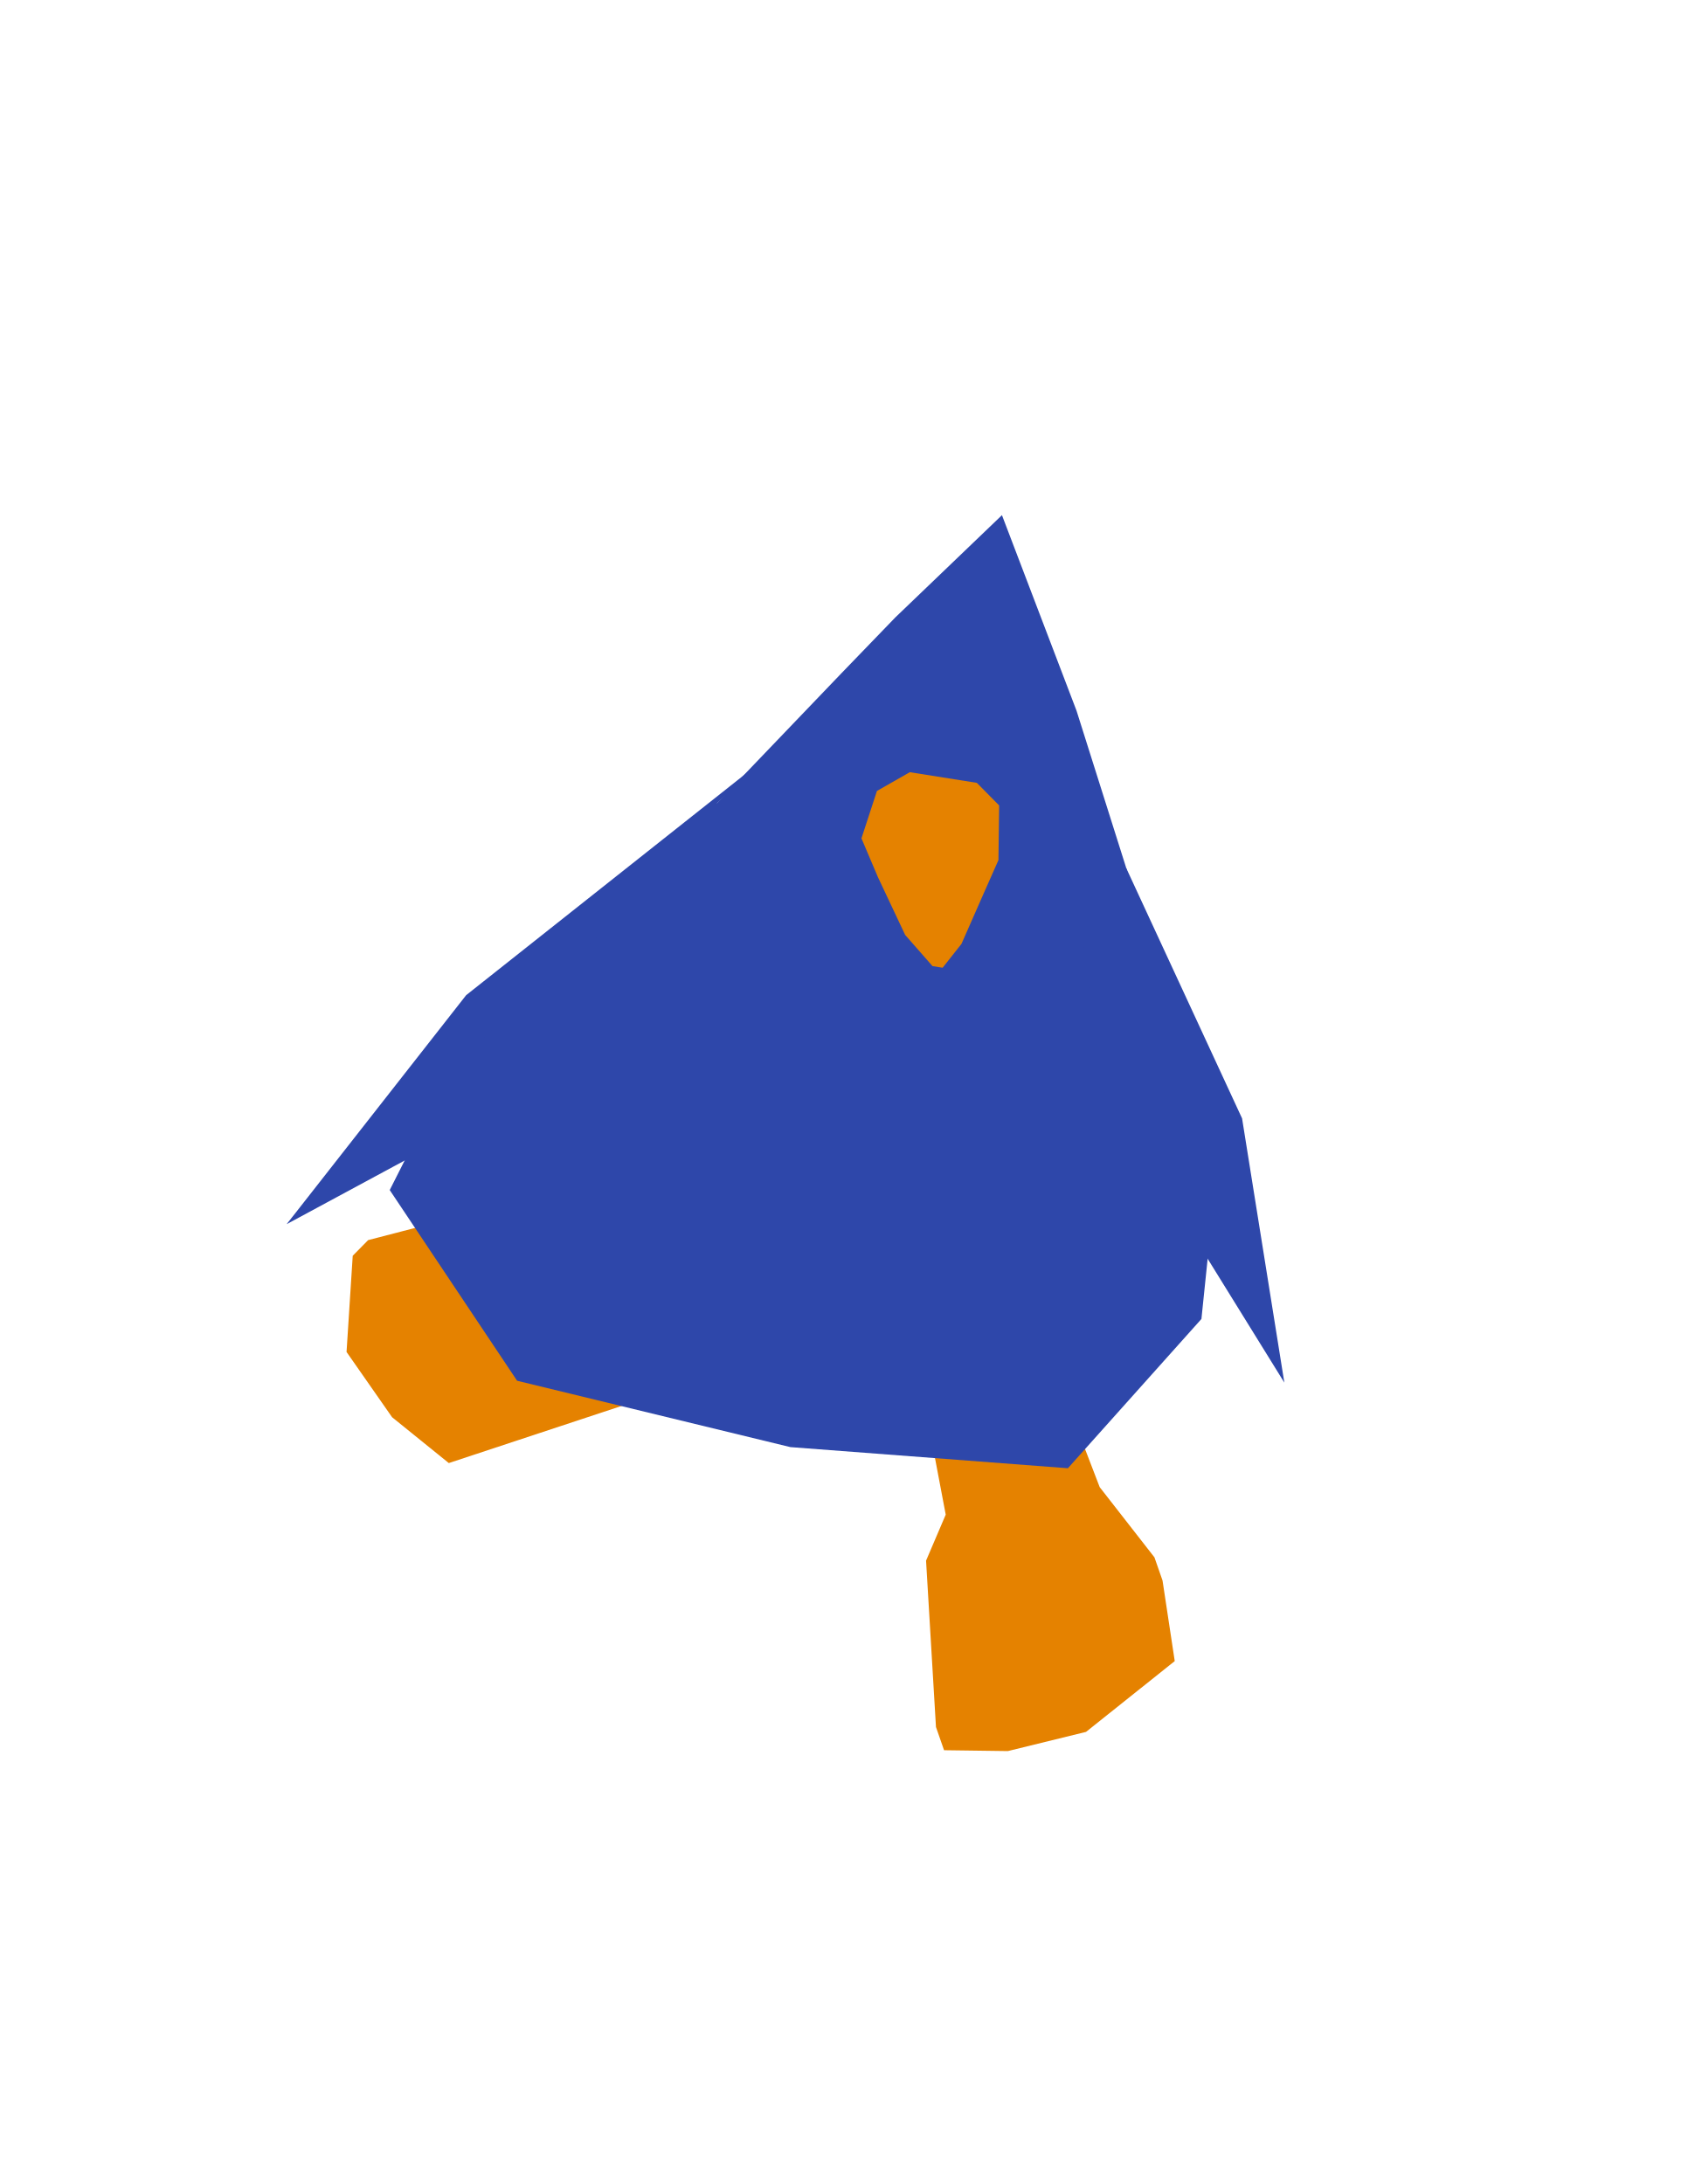
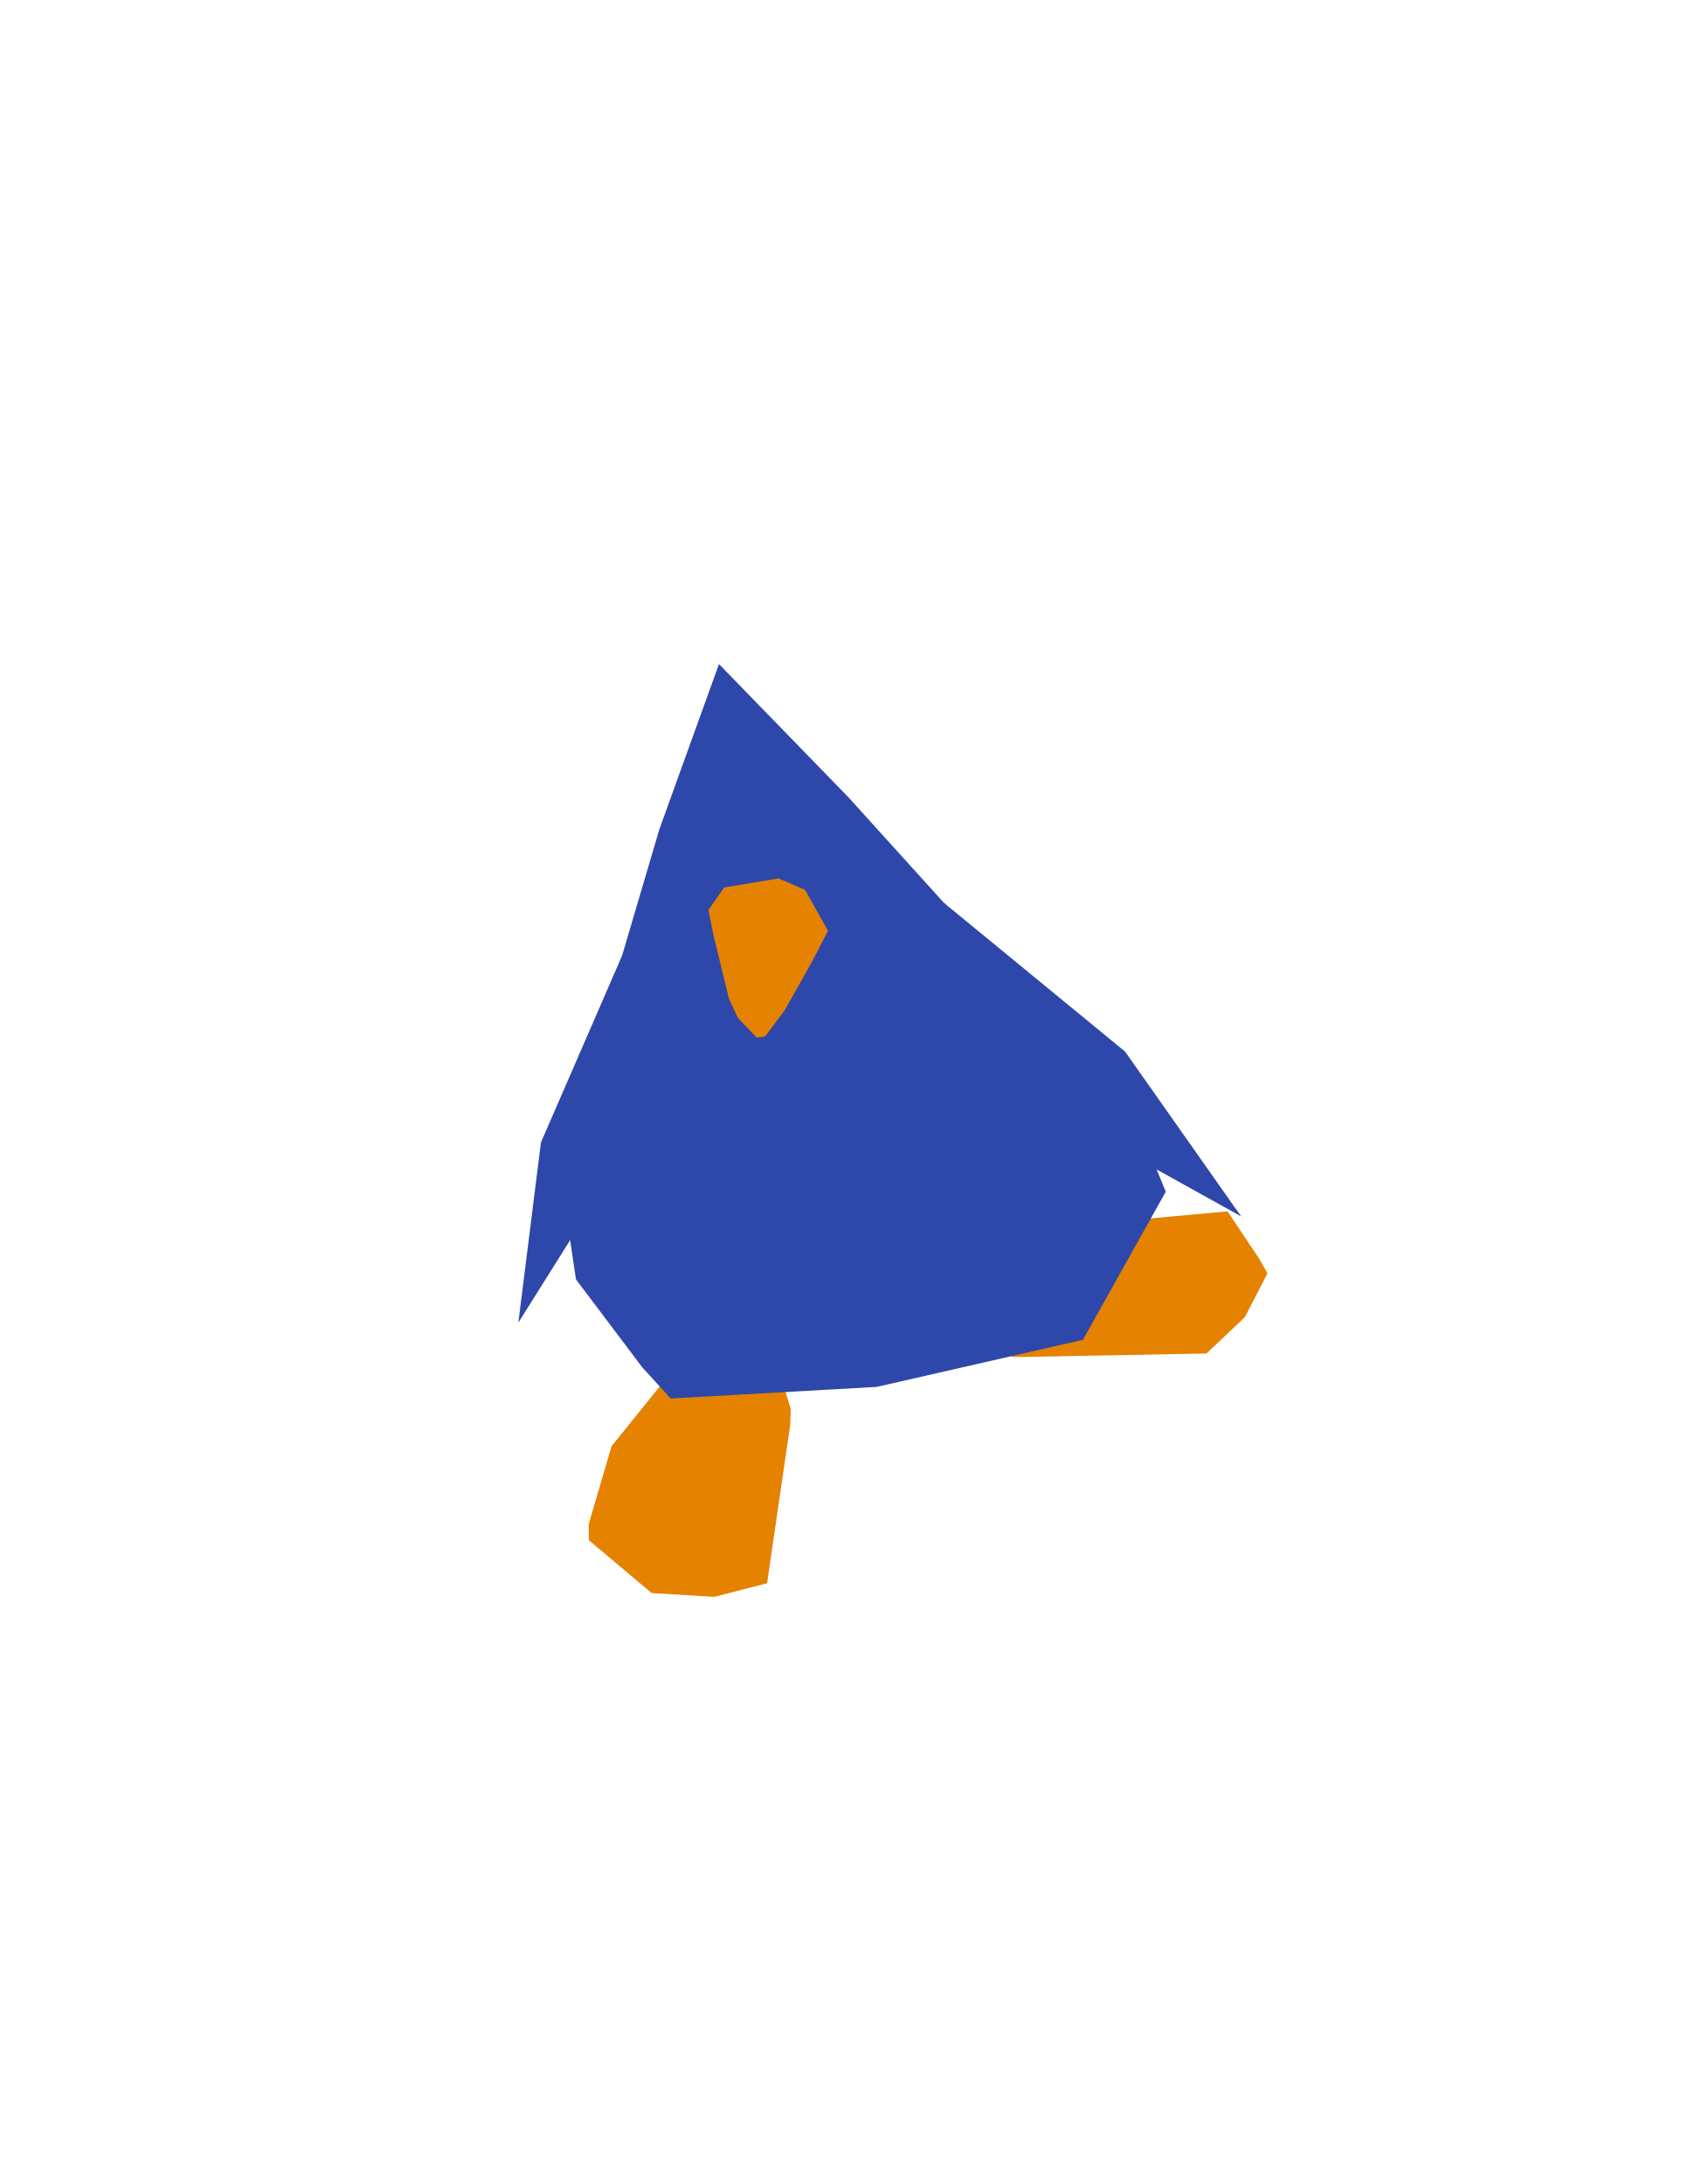
- <svg xmlns="http://www.w3.org/2000/svg" height="279.4mm" viewBox="-100, -100, 200, 200" width="215.9mm">
+ <svg xmlns="http://www.w3.org/2000/svg" height="279.4mm" viewBox="-500, -500, 1000, 1000" width="215.9mm">
  <g class="Mesh2">
-     <path d="M11.866 78.005 L19.428 78.106 L28.686 75.834 L39.200 67.443 L37.754 57.897 L36.795 55.147 L30.308 46.828 L20.194 20.512 L19.200 20.071 L6.771 22.171 L12.063 50.087 L9.733 55.540 L10.907 75.255 z" fill="#E58200" />
+     <path d="M227.269 70.730 L170.070 75.949 L96.008 104.903 L115.059 102.921 L28.728 37.503 L3.146 70.141 L0.797 75.248 L54.562 143.556 L100.628 157.064 L214.782 154.954 L237.560 133.406 L250.943 107.444 L245.910 98.595 z" fill="#E58200" />
  </g>
  <g class="Mesh3">
-     <path d="M-16.250 29.955 L4.868 12.442 L4.731 12.080 L-3.667 2.110 L-26.096 16.555 L-43.842 14.298 L-56.378 17.553 L-58.204 19.406 L-58.936 30.808 L-53.540 38.541 L-46.820 43.975 L-22.511 35.938 L-13.183 27.224 z" fill="#E58200" />
+     <path d="M-83.227 68.875 L-82.593 67.701 L-35.493 66.575 L-37.991 166.294 L-31.466 188.003 L-31.834 197.293 L-45.524 291.085 L-76.823 299.137 L-113.929 296.905 L-151.118 265.580 L-151.223 256.090 L-137.676 209.892 L-100.914 164.310 z" fill="#E58200" />
  </g>
  <g class="Mesh0">
-     <path d="M-38.726 34.220 L-6.343 42.084 L26.540 44.588 L42.363 26.898 L43.985 11.186 L39.037 -6.884 L33.462 -26.513 L27.563 -45.184 L18.726 -68.362 L6.095 -56.246 L-0.309 -49.612 L-15.055 -34.220 L-31.467 -18.084 L-46.345 -3.164 L-53.820 11.619 z" fill="#2E47AA" />
-     <path d="M39.037 -6.884 L28.692 -16.129 L39.503 -2.154 L52.188 34.440 z" fill="#2E47AA" />
-     <path d="M30.488 -0.609 L52.188 34.440 L47.179 3.129 L33.462 -26.513 L27.744 -22.801 z" fill="#2E47AA" />
-     <path d="M-8.986 -39.820 L-44.763 -11.476 L-66.027 15.660 L-20.772 -8.752 L-7.728 -28.436 L-15.055 -34.220 z" fill="#2E47AA" />
-     <path d="M-35.217 -13.173 L-46.345 -3.164 L-22.499 -24.261 z" fill="#2E47AA" />
-     <path d="M-39.674 -14.732 L-66.027 15.660 L-32.003 -20.500 z" fill="#2E47AA" />
+     <path d="M32.445 -89.621 L59.327 -112.010 L166.564 -23.967 L235.310 73.700 L81.473 -11.822 z" fill="#2E47AA" />
+     <path d="M118.450 -48.777 L169.255 6.677 L190.682 59.081 L141.593 146.847 L19.442 174.735 L-102.639 181.604 L-119.401 163.244 L-158.747 111.039 L-166.639 58.101 L-150.692 -6.220 L-131.458 -80.737 L-109.309 -155.763 L-74.033 -253.563 L2.563 -174.747 L59.327 -112.010 z" fill="#2E47AA" />
+     <path d="M-109.547 -66.551 L-119.295 19.426 L-192.888 136.655 L-179.504 29.866 L-131.458 -80.737 z" fill="#2E47AA" />
+     <path d="M-111.599 -41.321 L-150.098 9.011 L-192.888 136.655 L-150.692 -6.220 z" fill="#2E47AA" />
+     <path d="M235.310 73.700 L116.990 -58.045 L141.653 -36.758 z" fill="#2E47AA" />
  </g>
  <g class="Mesh1">
-     <path d="M13.931 -17.557 L11.697 -14.728 L10.497 -14.919 L7.255 -18.617 L4.034 -25.453 L2.078 -30.059 L3.913 -35.677 L7.807 -37.899 L15.749 -36.638 L18.394 -33.959 L18.310 -27.481 L16.532 -23.468 z" fill="#E58200" />
+     <path d="M-38.739 -126.553 L-70.931 -121.197 L-80.232 -107.945 L-77.606 -94.281 L-68.089 -55.145 L-62.813 -43.888 L-51.647 -32.207 L-46.626 -33.005 L-35.164 -48.313 L-19.068 -76.902 L-9.410 -95.542 L-23.051 -119.804 z" fill="#E58200" />
+     <path d="M-69.722 -68.690 L-80.232 -107.945 L-74.359 -84.923 z" fill="#E58200" />
  </g>
</svg>
